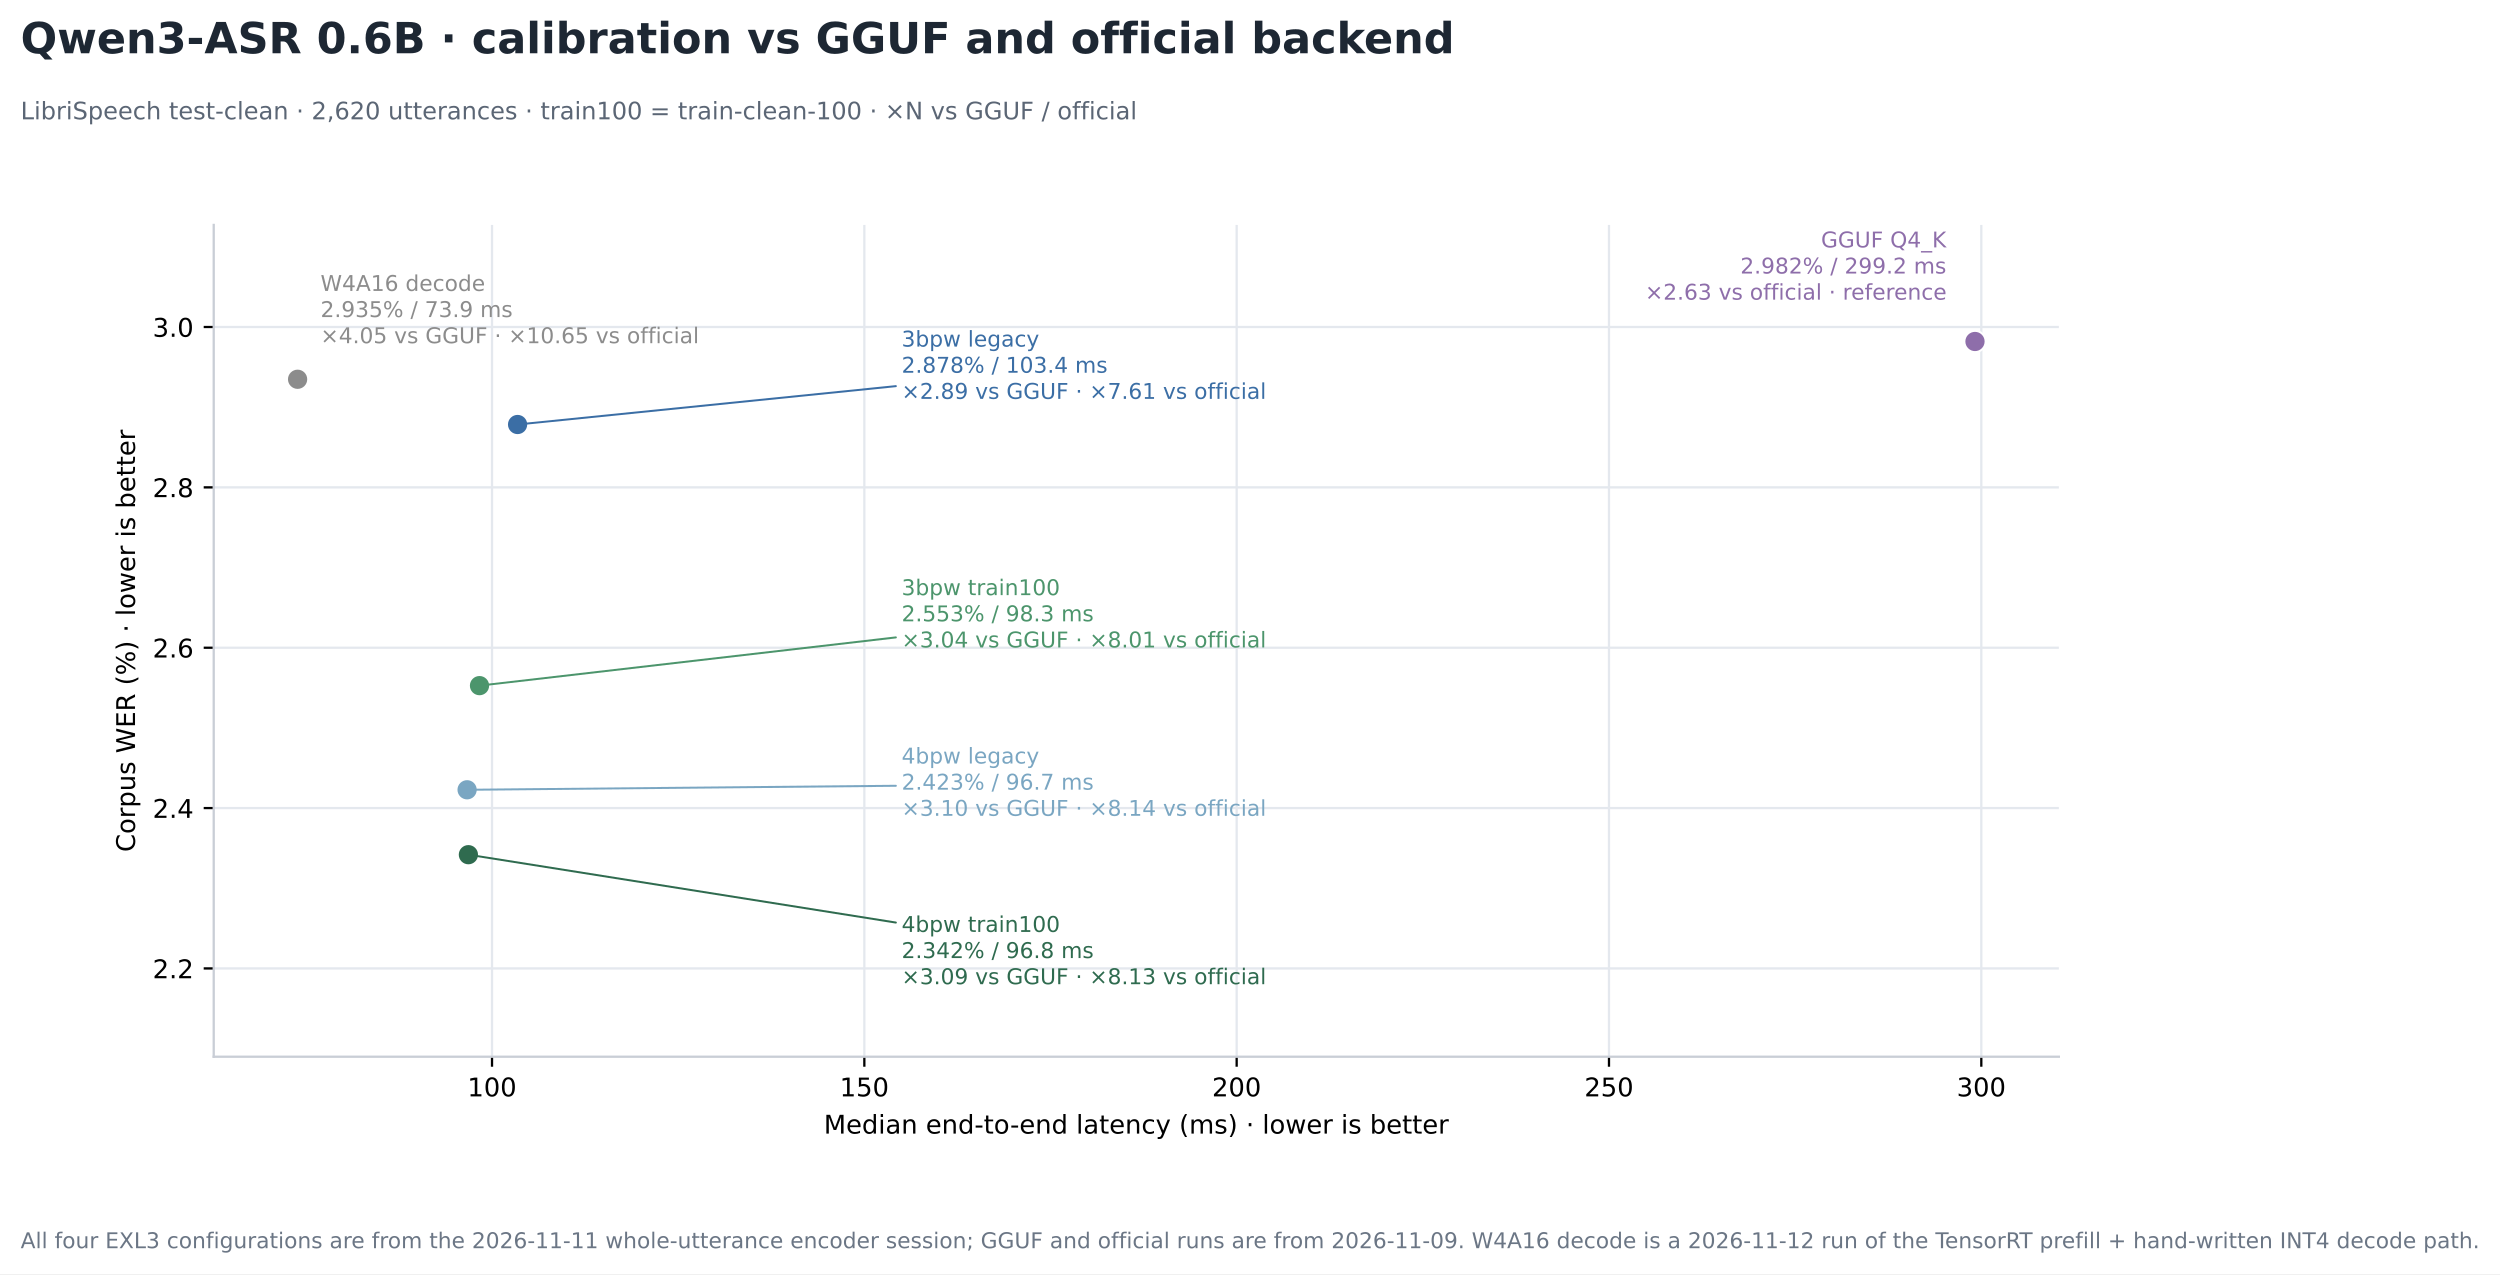
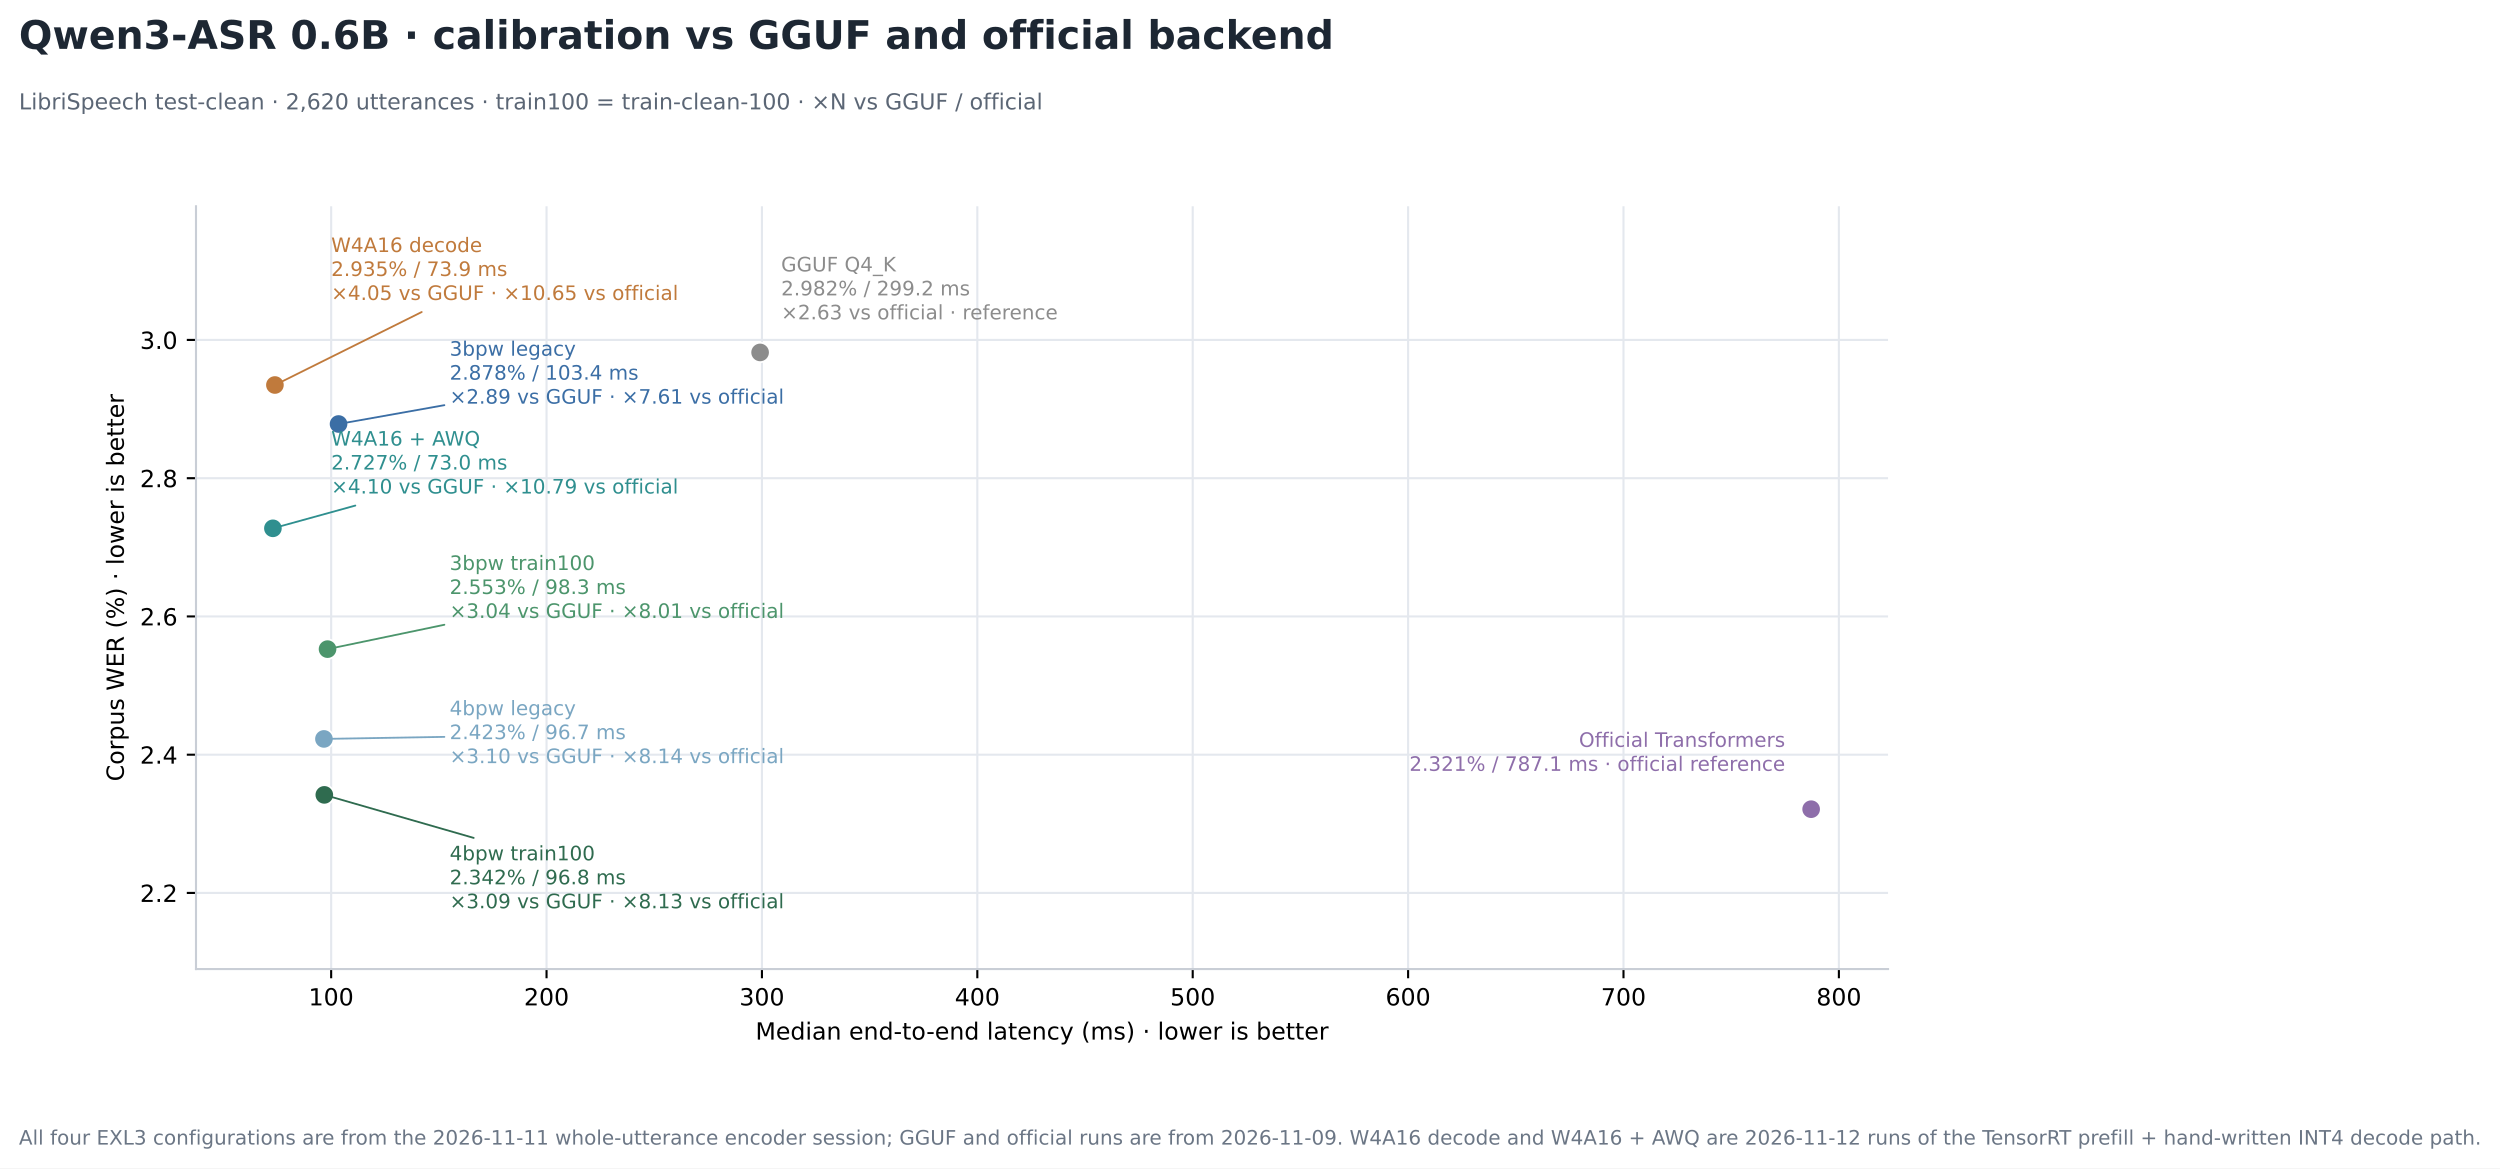
- <svg xmlns="http://www.w3.org/2000/svg" xmlns:xlink="http://www.w3.org/1999/xlink" width="872.522pt" height="444.647pt" viewBox="0 0 872.522 444.647" version="1.1">
+ <svg xmlns="http://www.w3.org/2000/svg" xmlns:xlink="http://www.w3.org/1999/xlink" width="951.457pt" height="444.647pt" viewBox="0 0 951.457 444.647" version="1.1">
  <defs>
    <style type="text/css">*{stroke-linejoin: round; stroke-linecap: butt}</style>
  </defs>
  <g id="figure_1">
    <g id="patch_1">
-       <path d="M 0 444.647 L 872.522 444.647 L 872.522 0 L 0 0 z " style="fill: #ffffff" />
+       <path d="M 0 444.647 L 951.457 444.647 L 951.457 0 L 0 0 z " style="fill: #ffffff" />
    </g>
    <g id="axes_1">
      <g id="patch_2">
        <path d="M 74.592 368.806 L 718.56 368.806 L 718.56 78.502 L 74.592 78.502 z " style="fill: #ffffff" />
      </g>
      <g id="matplotlib.axis_1">
        <g id="xtick_1">
          <g id="line2d_1">
-             <path d="M 171.719 368.806 L 171.719 78.502 " clip-path="url(#p5d30089412)" style="fill: none; stroke: #e4e8ee; stroke-width: 0.8; stroke-linecap: square" />
+             <path d="M 126.031 368.806 L 126.031 78.502 " clip-path="url(#pdaee19d7d1)" style="fill: none; stroke: #e4e8ee; stroke-width: 0.8; stroke-linecap: square" />
          </g>
          <g id="line2d_2">
            <defs>
-               <path id="ma54159d29b" d="M 0 0 L 0 3.5 " style="stroke: #000000; stroke-width: 0.8" />
+               <path id="m83a5269eb4" d="M 0 0 L 0 3.5 " style="stroke: #000000; stroke-width: 0.8" />
            </defs>
            <g>
-               <use xlink:href="#ma54159d29b" x="171.719" y="368.806" style="stroke: #000000; stroke-width: 0.8" />
+               <use xlink:href="#m83a5269eb4" x="126.031" y="368.806" style="stroke: #000000; stroke-width: 0.8" />
            </g>
          </g>
          <g id="text_1">
-             <text style="font-size: 9px; font-family: 'DejaVu Sans'; text-anchor: middle" x="171.719" y="382.644" transform="rotate(-0 171.7188 382.6435)">100</text>
+             <text style="font-size: 9px; font-family: 'DejaVu Sans'; text-anchor: middle" x="126.031" y="382.644" transform="rotate(-0 126.0313 382.6435)">100</text>
          </g>
        </g>
        <g id="xtick_2">
          <g id="line2d_3">
-             <path d="M 301.662 368.806 L 301.662 78.502 " clip-path="url(#p5d30089412)" style="fill: none; stroke: #e4e8ee; stroke-width: 0.8; stroke-linecap: square" />
+             <path d="M 208.005 368.806 L 208.005 78.502 " clip-path="url(#pdaee19d7d1)" style="fill: none; stroke: #e4e8ee; stroke-width: 0.8; stroke-linecap: square" />
          </g>
          <g id="line2d_4">
            <g>
-               <use xlink:href="#ma54159d29b" x="301.662" y="368.806" style="stroke: #000000; stroke-width: 0.8" />
+               <use xlink:href="#m83a5269eb4" x="208.005" y="368.806" style="stroke: #000000; stroke-width: 0.8" />
            </g>
          </g>
          <g id="text_2">
-             <text style="font-size: 9px; font-family: 'DejaVu Sans'; text-anchor: middle" x="301.662" y="382.644" transform="rotate(-0 301.6624 382.6435)">150</text>
+             <text style="font-size: 9px; font-family: 'DejaVu Sans'; text-anchor: middle" x="208.005" y="382.644" transform="rotate(-0 208.005 382.6435)">200</text>
          </g>
        </g>
        <g id="xtick_3">
          <g id="line2d_5">
-             <path d="M 431.606 368.806 L 431.606 78.502 " clip-path="url(#p5d30089412)" style="fill: none; stroke: #e4e8ee; stroke-width: 0.8; stroke-linecap: square" />
+             <path d="M 289.979 368.806 L 289.979 78.502 " clip-path="url(#pdaee19d7d1)" style="fill: none; stroke: #e4e8ee; stroke-width: 0.8; stroke-linecap: square" />
          </g>
          <g id="line2d_6">
            <g>
-               <use xlink:href="#ma54159d29b" x="431.606" y="368.806" style="stroke: #000000; stroke-width: 0.8" />
+               <use xlink:href="#m83a5269eb4" x="289.979" y="368.806" style="stroke: #000000; stroke-width: 0.8" />
            </g>
          </g>
          <g id="text_3">
-             <text style="font-size: 9px; font-family: 'DejaVu Sans'; text-anchor: middle" x="431.606" y="382.644" transform="rotate(-0 431.6061 382.6435)">200</text>
+             <text style="font-size: 9px; font-family: 'DejaVu Sans'; text-anchor: middle" x="289.979" y="382.644" transform="rotate(-0 289.9786 382.6435)">300</text>
          </g>
        </g>
        <g id="xtick_4">
          <g id="line2d_7">
-             <path d="M 561.55 368.806 L 561.55 78.502 " clip-path="url(#p5d30089412)" style="fill: none; stroke: #e4e8ee; stroke-width: 0.8; stroke-linecap: square" />
+             <path d="M 371.952 368.806 L 371.952 78.502 " clip-path="url(#pdaee19d7d1)" style="fill: none; stroke: #e4e8ee; stroke-width: 0.8; stroke-linecap: square" />
          </g>
          <g id="line2d_8">
            <g>
-               <use xlink:href="#ma54159d29b" x="561.55" y="368.806" style="stroke: #000000; stroke-width: 0.8" />
+               <use xlink:href="#m83a5269eb4" x="371.952" y="368.806" style="stroke: #000000; stroke-width: 0.8" />
            </g>
          </g>
          <g id="text_4">
-             <text style="font-size: 9px; font-family: 'DejaVu Sans'; text-anchor: middle" x="561.55" y="382.644" transform="rotate(-0 561.5497 382.6435)">250</text>
+             <text style="font-size: 9px; font-family: 'DejaVu Sans'; text-anchor: middle" x="371.952" y="382.644" transform="rotate(-0 371.9523 382.6435)">400</text>
          </g>
        </g>
        <g id="xtick_5">
          <g id="line2d_9">
-             <path d="M 691.493 368.806 L 691.493 78.502 " clip-path="url(#p5d30089412)" style="fill: none; stroke: #e4e8ee; stroke-width: 0.8; stroke-linecap: square" />
+             <path d="M 453.926 368.806 L 453.926 78.502 " clip-path="url(#pdaee19d7d1)" style="fill: none; stroke: #e4e8ee; stroke-width: 0.8; stroke-linecap: square" />
          </g>
          <g id="line2d_10">
            <g>
-               <use xlink:href="#ma54159d29b" x="691.493" y="368.806" style="stroke: #000000; stroke-width: 0.8" />
+               <use xlink:href="#m83a5269eb4" x="453.926" y="368.806" style="stroke: #000000; stroke-width: 0.8" />
            </g>
          </g>
          <g id="text_5">
-             <text style="font-size: 9px; font-family: 'DejaVu Sans'; text-anchor: middle" x="691.493" y="382.644" transform="rotate(-0 691.4934 382.6435)">300</text>
-           </g>
-         </g>
-         <g id="text_6">
+             <text style="font-size: 9px; font-family: 'DejaVu Sans'; text-anchor: middle" x="453.926" y="382.644" transform="rotate(-0 453.9259 382.6435)">500</text>
+           </g>
+         </g>
+         <g id="xtick_6">
+           <g id="line2d_11">
+             <path d="M 535.9 368.806 L 535.9 78.502 " clip-path="url(#pdaee19d7d1)" style="fill: none; stroke: #e4e8ee; stroke-width: 0.8; stroke-linecap: square" />
+           </g>
+           <g id="line2d_12">
+             <g>
+               <use xlink:href="#m83a5269eb4" x="535.9" y="368.806" style="stroke: #000000; stroke-width: 0.8" />
+             </g>
+           </g>
+           <g id="text_6">
+             <text style="font-size: 9px; font-family: 'DejaVu Sans'; text-anchor: middle" x="535.9" y="382.644" transform="rotate(-0 535.8996 382.6435)">600</text>
+           </g>
+         </g>
+         <g id="xtick_7">
+           <g id="line2d_13">
+             <path d="M 617.873 368.806 L 617.873 78.502 " clip-path="url(#pdaee19d7d1)" style="fill: none; stroke: #e4e8ee; stroke-width: 0.8; stroke-linecap: square" />
+           </g>
+           <g id="line2d_14">
+             <g>
+               <use xlink:href="#m83a5269eb4" x="617.873" y="368.806" style="stroke: #000000; stroke-width: 0.8" />
+             </g>
+           </g>
+           <g id="text_7">
+             <text style="font-size: 9px; font-family: 'DejaVu Sans'; text-anchor: middle" x="617.873" y="382.644" transform="rotate(-0 617.8732 382.6435)">700</text>
+           </g>
+         </g>
+         <g id="xtick_8">
+           <g id="line2d_15">
+             <path d="M 699.847 368.806 L 699.847 78.502 " clip-path="url(#pdaee19d7d1)" style="fill: none; stroke: #e4e8ee; stroke-width: 0.8; stroke-linecap: square" />
+           </g>
+           <g id="line2d_16">
+             <g>
+               <use xlink:href="#m83a5269eb4" x="699.847" y="368.806" style="stroke: #000000; stroke-width: 0.8" />
+             </g>
+           </g>
+           <g id="text_8">
+             <text style="font-size: 9px; font-family: 'DejaVu Sans'; text-anchor: middle" x="699.847" y="382.644" transform="rotate(-0 699.8469 382.6435)">800</text>
+           </g>
+         </g>
+         <g id="text_9">
          <text style="font-size: 9px; font-family: 'DejaVu Sans'; text-anchor: middle" x="396.576" y="395.644" transform="rotate(-0 396.576 395.6442)">Median end-to-end latency (ms) · lower is better</text>
        </g>
      </g>
      <g id="matplotlib.axis_2">
        <g id="ytick_1">
-           <g id="line2d_11">
-             <path d="M 74.592 337.993 L 718.56 337.993 " clip-path="url(#p5d30089412)" style="fill: none; stroke: #e4e8ee; stroke-width: 0.8; stroke-linecap: square" />
-           </g>
-           <g id="line2d_12">
+           <g id="line2d_17">
+             <path d="M 74.592 339.838 L 718.56 339.838 " clip-path="url(#pdaee19d7d1)" style="fill: none; stroke: #e4e8ee; stroke-width: 0.8; stroke-linecap: square" />
+           </g>
+           <g id="line2d_18">
            <defs>
-               <path id="md8fa138a7c" d="M 0 0 L -3.5 0 " style="stroke: #000000; stroke-width: 0.8" />
+               <path id="mae9a9a95b6" d="M 0 0 L -3.5 0 " style="stroke: #000000; stroke-width: 0.8" />
            </defs>
            <g>
-               <use xlink:href="#md8fa138a7c" x="74.592" y="337.993" style="stroke: #000000; stroke-width: 0.8" />
-             </g>
-           </g>
-           <g id="text_7">
-             <text style="font-size: 9px; font-family: 'DejaVu Sans'; text-anchor: end" x="67.592" y="341.412" transform="rotate(-0 67.592 341.412)">2.2</text>
+               <use xlink:href="#mae9a9a95b6" x="74.592" y="339.838" style="stroke: #000000; stroke-width: 0.8" />
+             </g>
+           </g>
+           <g id="text_10">
+             <text style="font-size: 9px; font-family: 'DejaVu Sans'; text-anchor: end" x="67.592" y="343.257" transform="rotate(-0 67.592 343.2571)">2.2</text>
          </g>
        </g>
        <g id="ytick_2">
-           <g id="line2d_13">
-             <path d="M 74.592 282.026 L 718.56 282.026 " clip-path="url(#p5d30089412)" style="fill: none; stroke: #e4e8ee; stroke-width: 0.8; stroke-linecap: square" />
-           </g>
-           <g id="line2d_14">
-             <g>
-               <use xlink:href="#md8fa138a7c" x="74.592" y="282.026" style="stroke: #000000; stroke-width: 0.8" />
-             </g>
-           </g>
-           <g id="text_8">
-             <text style="font-size: 9px; font-family: 'DejaVu Sans'; text-anchor: end" x="67.592" y="285.445" transform="rotate(-0 67.592 285.4447)">2.4</text>
+           <g id="line2d_19">
+             <path d="M 74.592 287.222 L 718.56 287.222 " clip-path="url(#pdaee19d7d1)" style="fill: none; stroke: #e4e8ee; stroke-width: 0.8; stroke-linecap: square" />
+           </g>
+           <g id="line2d_20">
+             <g>
+               <use xlink:href="#mae9a9a95b6" x="74.592" y="287.222" style="stroke: #000000; stroke-width: 0.8" />
+             </g>
+           </g>
+           <g id="text_11">
+             <text style="font-size: 9px; font-family: 'DejaVu Sans'; text-anchor: end" x="67.592" y="290.641" transform="rotate(-0 67.592 290.6411)">2.4</text>
          </g>
        </g>
        <g id="ytick_3">
-           <g id="line2d_15">
-             <path d="M 74.592 226.059 L 718.56 226.059 " clip-path="url(#p5d30089412)" style="fill: none; stroke: #e4e8ee; stroke-width: 0.8; stroke-linecap: square" />
-           </g>
-           <g id="line2d_16">
-             <g>
-               <use xlink:href="#md8fa138a7c" x="74.592" y="226.059" style="stroke: #000000; stroke-width: 0.8" />
-             </g>
-           </g>
-           <g id="text_9">
-             <text style="font-size: 9px; font-family: 'DejaVu Sans'; text-anchor: end" x="67.592" y="229.477" transform="rotate(-0 67.592 229.4774)">2.6</text>
+           <g id="line2d_21">
+             <path d="M 74.592 234.606 L 718.56 234.606 " clip-path="url(#pdaee19d7d1)" style="fill: none; stroke: #e4e8ee; stroke-width: 0.8; stroke-linecap: square" />
+           </g>
+           <g id="line2d_22">
+             <g>
+               <use xlink:href="#mae9a9a95b6" x="74.592" y="234.606" style="stroke: #000000; stroke-width: 0.8" />
+             </g>
+           </g>
+           <g id="text_12">
+             <text style="font-size: 9px; font-family: 'DejaVu Sans'; text-anchor: end" x="67.592" y="238.025" transform="rotate(-0 67.592 238.0252)">2.6</text>
          </g>
        </g>
        <g id="ytick_4">
-           <g id="line2d_17">
-             <path d="M 74.592 170.091 L 718.56 170.091 " clip-path="url(#p5d30089412)" style="fill: none; stroke: #e4e8ee; stroke-width: 0.8; stroke-linecap: square" />
-           </g>
-           <g id="line2d_18">
-             <g>
-               <use xlink:href="#md8fa138a7c" x="74.592" y="170.091" style="stroke: #000000; stroke-width: 0.8" />
-             </g>
-           </g>
-           <g id="text_10">
-             <text style="font-size: 9px; font-family: 'DejaVu Sans'; text-anchor: end" x="67.592" y="173.51" transform="rotate(-0 67.592 173.5102)">2.8</text>
+           <g id="line2d_23">
+             <path d="M 74.592 181.99 L 718.56 181.99 " clip-path="url(#pdaee19d7d1)" style="fill: none; stroke: #e4e8ee; stroke-width: 0.8; stroke-linecap: square" />
+           </g>
+           <g id="line2d_24">
+             <g>
+               <use xlink:href="#mae9a9a95b6" x="74.592" y="181.99" style="stroke: #000000; stroke-width: 0.8" />
+             </g>
+           </g>
+           <g id="text_13">
+             <text style="font-size: 9px; font-family: 'DejaVu Sans'; text-anchor: end" x="67.592" y="185.409" transform="rotate(-0 67.592 185.4092)">2.8</text>
          </g>
        </g>
        <g id="ytick_5">
-           <g id="line2d_19">
-             <path d="M 74.592 114.124 L 718.56 114.124 " clip-path="url(#p5d30089412)" style="fill: none; stroke: #e4e8ee; stroke-width: 0.8; stroke-linecap: square" />
-           </g>
-           <g id="line2d_20">
-             <g>
-               <use xlink:href="#md8fa138a7c" x="74.592" y="114.124" style="stroke: #000000; stroke-width: 0.8" />
-             </g>
-           </g>
-           <g id="text_11">
-             <text style="font-size: 9px; font-family: 'DejaVu Sans'; text-anchor: end" x="67.592" y="117.543" transform="rotate(-0 67.592 117.5429)">3.0</text>
-           </g>
-         </g>
-         <g id="text_12">
+           <g id="line2d_25">
+             <path d="M 74.592 129.374 L 718.56 129.374 " clip-path="url(#pdaee19d7d1)" style="fill: none; stroke: #e4e8ee; stroke-width: 0.8; stroke-linecap: square" />
+           </g>
+           <g id="line2d_26">
+             <g>
+               <use xlink:href="#mae9a9a95b6" x="74.592" y="129.374" style="stroke: #000000; stroke-width: 0.8" />
+             </g>
+           </g>
+           <g id="text_14">
+             <text style="font-size: 9px; font-family: 'DejaVu Sans'; text-anchor: end" x="67.592" y="132.793" transform="rotate(-0 67.592 132.7933)">3.0</text>
+           </g>
+         </g>
+         <g id="text_15">
          <text style="font-size: 9px; font-family: 'DejaVu Sans'; text-anchor: middle" x="47.117" y="223.654" transform="rotate(-90 47.11708 223.6537)">Corpus WER (%) · lower is better</text>
        </g>
      </g>
      <g id="patch_3">
        <path d="M 74.592 368.806 L 74.592 78.502 " style="fill: none; stroke: #c9ced6; stroke-width: 0.8; stroke-linejoin: miter; stroke-linecap: square" />
      </g>
      <g id="patch_4">
        <path d="M 74.592 368.806 L 718.56 368.806 " style="fill: none; stroke: #c9ced6; stroke-width: 0.8; stroke-linejoin: miter; stroke-linecap: square" />
      </g>
      <g id="PathCollection_1">
        <defs>
-           <path id="m9288dd7c83" d="M 0 3.708 C 0.983 3.708 1.927 3.317 2.622 2.622 C 3.317 1.927 3.708 0.983 3.708 0 C 3.708 -0.983 3.317 -1.927 2.622 -2.622 C 1.927 -3.317 0.983 -3.708 0 -3.708 C -0.983 -3.708 -1.927 -3.317 -2.622 -2.622 C -3.317 -1.927 -3.708 -0.983 -3.708 0 C -3.708 0.983 -3.317 1.927 -2.622 2.622 C -1.927 3.317 -0.983 3.708 0 3.708 z " style="stroke: #ffffff; stroke-width: 0.7" />
-         </defs>
-         <g clip-path="url(#p5d30089412)">
-           <use xlink:href="#m9288dd7c83" x="180.641" y="148.155" style="fill: #3b6ea5; stroke: #ffffff; stroke-width: 0.7" />
+           <path id="mec0fe319bd" d="M 0 3.708 C 0.983 3.708 1.927 3.317 2.622 2.622 C 3.317 1.927 3.708 0.983 3.708 0 C 3.708 -0.983 3.317 -1.927 2.622 -2.622 C 1.927 -3.317 0.983 -3.708 0 -3.708 C -0.983 -3.708 -1.927 -3.317 -2.622 -2.622 C -3.317 -1.927 -3.708 -0.983 -3.708 0 C -3.708 0.983 -3.317 1.927 -2.622 2.622 C -1.927 3.317 -0.983 3.708 0 3.708 z " style="stroke: #ffffff; stroke-width: 0.7" />
+         </defs>
+         <g clip-path="url(#pdaee19d7d1)">
+           <use xlink:href="#mec0fe319bd" x="128.846" y="161.368" style="fill: #3b6ea5; stroke: #ffffff; stroke-width: 0.7" />
        </g>
      </g>
      <g id="patch_5">
-         <path d="M 312.654 134.767 Q 248.14 141.31 183.626 147.852 " style="fill: none; stroke: #3b6ea5; stroke-width: 0.7; stroke-linecap: round" />
-       </g>
-       <g id="text_13">
-         <text style="font-size: 7.6px; font-family: 'DejaVu Sans'; fill: #3b6ea5" transform="translate(314.6568 120.9685)">3bpw legacy</text>
-         <text style="font-size: 7.6px; font-family: 'DejaVu Sans'; fill: #3b6ea5" transform="translate(314.6568 130.09)">2.878% / 103.4 ms</text>
-         <text style="font-size: 7.6px; font-family: 'DejaVu Sans'; fill: #3b6ea5" transform="translate(314.6568 139.212)">×2.89 vs GGUF · ×7.61 vs official</text>
+         <path d="M 169.114 154.201 Q 150.457 157.522 131.8 160.842 " style="fill: none; stroke: #3b6ea5; stroke-width: 0.7; stroke-linecap: round" />
+       </g>
+       <g id="text_16">
+         <text style="font-size: 7.6px; font-family: 'DejaVu Sans'; fill: #3b6ea5" transform="translate(171.1168 135.381)">3bpw legacy</text>
+         <text style="font-size: 7.6px; font-family: 'DejaVu Sans'; fill: #3b6ea5" transform="translate(171.1168 144.5025)">2.878% / 103.4 ms</text>
+         <text style="font-size: 7.6px; font-family: 'DejaVu Sans'; fill: #3b6ea5" transform="translate(171.1168 153.6246)">×2.89 vs GGUF · ×7.61 vs official</text>
      </g>
      <g id="PathCollection_2">
        <defs>
-           <path id="mb08885c622" d="M 0 3.708 C 0.983 3.708 1.927 3.317 2.622 2.622 C 3.317 1.927 3.708 0.983 3.708 0 C 3.708 -0.983 3.317 -1.927 2.622 -2.622 C 1.927 -3.317 0.983 -3.708 0 -3.708 C -0.983 -3.708 -1.927 -3.317 -2.622 -2.622 C -3.317 -1.927 -3.708 -0.983 -3.708 0 C -3.708 0.983 -3.317 1.927 -2.622 2.622 C -1.927 3.317 -0.983 3.708 0 3.708 z " style="stroke: #ffffff; stroke-width: 0.7" />
-         </defs>
-         <g clip-path="url(#p5d30089412)">
-           <use xlink:href="#mb08885c622" x="167.352" y="239.292" style="fill: #4c956c; stroke: #ffffff; stroke-width: 0.7" />
+           <path id="me4fff98184" d="M 0 3.708 C 0.983 3.708 1.927 3.317 2.622 2.622 C 3.317 1.927 3.708 0.983 3.708 0 C 3.708 -0.983 3.317 -1.927 2.622 -2.622 C 1.927 -3.317 0.983 -3.708 0 -3.708 C -0.983 -3.708 -1.927 -3.317 -2.622 -2.622 C -3.317 -1.927 -3.708 -0.983 -3.708 0 C -3.708 0.983 -3.317 1.927 -2.622 2.622 C -1.927 3.317 -0.983 3.708 0 3.708 z " style="stroke: #ffffff; stroke-width: 0.7" />
+         </defs>
+         <g clip-path="url(#pdaee19d7d1)">
+           <use xlink:href="#me4fff98184" x="124.654" y="247.047" style="fill: #4c956c; stroke: #ffffff; stroke-width: 0.7" />
        </g>
      </g>
      <g id="patch_6">
-         <path d="M 312.658 222.461 Q 241.497 230.704 170.337 238.946 " style="fill: none; stroke: #4c956c; stroke-width: 0.7; stroke-linecap: round" />
-       </g>
-       <g id="text_14">
-         <text style="font-size: 7.6px; font-family: 'DejaVu Sans'; fill: #4c956c" transform="translate(314.6568 207.7178)">3bpw train100</text>
-         <text style="font-size: 7.6px; font-family: 'DejaVu Sans'; fill: #4c956c" transform="translate(314.6568 216.8393)">2.553% / 98.3 ms</text>
-         <text style="font-size: 7.6px; font-family: 'DejaVu Sans'; fill: #4c956c" transform="translate(314.6568 225.9613)">×3.04 vs GGUF · ×8.01 vs official</text>
+         <path d="M 169.116 237.769 Q 148.355 242.101 127.593 246.434 " style="fill: none; stroke: #4c956c; stroke-width: 0.7; stroke-linecap: round" />
+       </g>
+       <g id="text_17">
+         <text style="font-size: 7.6px; font-family: 'DejaVu Sans'; fill: #4c956c" transform="translate(171.1168 216.9358)">3bpw train100</text>
+         <text style="font-size: 7.6px; font-family: 'DejaVu Sans'; fill: #4c956c" transform="translate(171.1168 226.0573)">2.553% / 98.3 ms</text>
+         <text style="font-size: 7.6px; font-family: 'DejaVu Sans'; fill: #4c956c" transform="translate(171.1168 235.1793)">×3.04 vs GGUF · ×8.01 vs official</text>
      </g>
      <g id="PathCollection_3">
        <defs>
-           <path id="m63d0d5c3cc" d="M 0 3.708 C 0.983 3.708 1.927 3.317 2.622 2.622 C 3.317 1.927 3.708 0.983 3.708 0 C 3.708 -0.983 3.317 -1.927 2.622 -2.622 C 1.927 -3.317 0.983 -3.708 0 -3.708 C -0.983 -3.708 -1.927 -3.317 -2.622 -2.622 C -3.317 -1.927 -3.708 -0.983 -3.708 0 C -3.708 0.983 -3.317 1.927 -2.622 2.622 C -1.927 3.317 -0.983 3.708 0 3.708 z " style="stroke: #ffffff; stroke-width: 0.7" />
-         </defs>
-         <g clip-path="url(#p5d30089412)">
-           <use xlink:href="#m63d0d5c3cc" x="163.021" y="275.641" style="fill: #7aa6c2; stroke: #ffffff; stroke-width: 0.7" />
+           <path id="me5f224b54e" d="M 0 3.708 C 0.983 3.708 1.927 3.317 2.622 2.622 C 3.317 1.927 3.708 0.983 3.708 0 C 3.708 -0.983 3.317 -1.927 2.622 -2.622 C 1.927 -3.317 0.983 -3.708 0 -3.708 C -0.983 -3.708 -1.927 -3.317 -2.622 -2.622 C -3.317 -1.927 -3.708 -0.983 -3.708 0 C -3.708 0.983 -3.317 1.927 -2.622 2.622 C -1.927 3.317 -0.983 3.708 0 3.708 z " style="stroke: #ffffff; stroke-width: 0.7" />
+         </defs>
+         <g clip-path="url(#pdaee19d7d1)">
+           <use xlink:href="#me5f224b54e" x="123.288" y="281.22" style="fill: #7aa6c2; stroke: #ffffff; stroke-width: 0.7" />
        </g>
      </g>
      <g id="patch_7">
-         <path d="M 312.658 274.243 Q 239.34 274.928 166.021 275.613 " style="fill: none; stroke: #7aa6c2; stroke-width: 0.7; stroke-linecap: round" />
-       </g>
-       <g id="text_15">
-         <text style="font-size: 7.6px; font-family: 'DejaVu Sans'; fill: #7aa6c2" transform="translate(314.6568 266.4834)">4bpw legacy</text>
-         <text style="font-size: 7.6px; font-family: 'DejaVu Sans'; fill: #7aa6c2" transform="translate(314.6568 275.6049)">2.423% / 96.7 ms</text>
-         <text style="font-size: 7.6px; font-family: 'DejaVu Sans'; fill: #7aa6c2" transform="translate(314.6568 284.727)">×3.10 vs GGUF · ×8.14 vs official</text>
+         <path d="M 169.118 280.442 Q 147.704 280.806 126.289 281.169 " style="fill: none; stroke: #7aa6c2; stroke-width: 0.7; stroke-linecap: round" />
+       </g>
+       <g id="text_18">
+         <text style="font-size: 7.6px; font-family: 'DejaVu Sans'; fill: #7aa6c2" transform="translate(171.1168 272.1825)">4bpw legacy</text>
+         <text style="font-size: 7.6px; font-family: 'DejaVu Sans'; fill: #7aa6c2" transform="translate(171.1168 281.304)">2.423% / 96.7 ms</text>
+         <text style="font-size: 7.6px; font-family: 'DejaVu Sans'; fill: #7aa6c2" transform="translate(171.1168 290.4261)">×3.10 vs GGUF · ×8.14 vs official</text>
      </g>
      <g id="PathCollection_4">
        <defs>
-           <path id="m24ef296624" d="M 0 3.708 C 0.983 3.708 1.927 3.317 2.622 2.622 C 3.317 1.927 3.708 0.983 3.708 0 C 3.708 -0.983 3.317 -1.927 2.622 -2.622 C 1.927 -3.317 0.983 -3.708 0 -3.708 C -0.983 -3.708 -1.927 -3.317 -2.622 -2.622 C -3.317 -1.927 -3.708 -0.983 -3.708 0 C -3.708 0.983 -3.317 1.927 -2.622 2.622 C -1.927 3.317 -0.983 3.708 0 3.708 z " style="stroke: #ffffff; stroke-width: 0.7" />
-         </defs>
-         <g clip-path="url(#p5d30089412)">
-           <use xlink:href="#m24ef296624" x="163.472" y="298.293" style="fill: #2f6b4f; stroke: #ffffff; stroke-width: 0.7" />
+           <path id="mab324fdf4c" d="M 0 3.708 C 0.983 3.708 1.927 3.317 2.622 2.622 C 3.317 1.927 3.708 0.983 3.708 0 C 3.708 -0.983 3.317 -1.927 2.622 -2.622 C 1.927 -3.317 0.983 -3.708 0 -3.708 C -0.983 -3.708 -1.927 -3.317 -2.622 -2.622 C -3.317 -1.927 -3.708 -0.983 -3.708 0 C -3.708 0.983 -3.317 1.927 -2.622 2.622 C -1.927 3.317 -0.983 3.708 0 3.708 z " style="stroke: #ffffff; stroke-width: 0.7" />
+         </defs>
+         <g clip-path="url(#pdaee19d7d1)">
+           <use xlink:href="#mab324fdf4c" x="123.43" y="302.516" style="fill: #2f6b4f; stroke: #ffffff; stroke-width: 0.7" />
        </g>
      </g>
      <g id="patch_8">
-         <path d="M 312.657 321.982 Q 239.547 310.373 166.436 298.764 " style="fill: none; stroke: #2f6b4f; stroke-width: 0.7; stroke-linecap: round" />
-       </g>
-       <g id="text_16">
-         <text style="font-size: 7.6px; font-family: 'DejaVu Sans'; fill: #2f6b4f" transform="translate(314.6568 325.2491)">4bpw train100</text>
-         <text style="font-size: 7.6px; font-family: 'DejaVu Sans'; fill: #2f6b4f" transform="translate(314.6568 334.3706)">2.342% / 96.8 ms</text>
-         <text style="font-size: 7.6px; font-family: 'DejaVu Sans'; fill: #2f6b4f" transform="translate(314.6568 343.4927)">×3.09 vs GGUF · ×8.13 vs official</text>
+         <path d="M 180.272 318.893 Q 153.293 311.12 126.313 303.346 " style="fill: none; stroke: #2f6b4f; stroke-width: 0.7; stroke-linecap: round" />
+       </g>
+       <g id="text_19">
+         <text style="font-size: 7.6px; font-family: 'DejaVu Sans'; fill: #2f6b4f" transform="translate(171.1168 327.4293)">4bpw train100</text>
+         <text style="font-size: 7.6px; font-family: 'DejaVu Sans'; fill: #2f6b4f" transform="translate(171.1168 336.5508)">2.342% / 96.8 ms</text>
+         <text style="font-size: 7.6px; font-family: 'DejaVu Sans'; fill: #2f6b4f" transform="translate(171.1168 345.6729)">×3.09 vs GGUF · ×8.13 vs official</text>
      </g>
      <g id="PathCollection_5">
        <defs>
-           <path id="mb6623f74fb" d="M 0 3.708 C 0.983 3.708 1.927 3.317 2.622 2.622 C 3.317 1.927 3.708 0.983 3.708 0 C 3.708 -0.983 3.317 -1.927 2.622 -2.622 C 1.927 -3.317 0.983 -3.708 0 -3.708 C -0.983 -3.708 -1.927 -3.317 -2.622 -2.622 C -3.317 -1.927 -3.708 -0.983 -3.708 0 C -3.708 0.983 -3.317 1.927 -2.622 2.622 C -1.927 3.317 -0.983 3.708 0 3.708 z " style="stroke: #ffffff; stroke-width: 0.7" />
-         </defs>
-         <g clip-path="url(#p5d30089412)">
-           <use xlink:href="#mb6623f74fb" x="103.863" y="132.369" style="fill: #8c8c8c; stroke: #ffffff; stroke-width: 0.7" />
-         </g>
-       </g>
-       <g id="text_17">
-         <text style="font-size: 7.6px; font-family: 'DejaVu Sans'; fill: #8c8c8c" transform="translate(111.8633 101.5394)">W4A16 decode</text>
-         <text style="font-size: 7.6px; font-family: 'DejaVu Sans'; fill: #8c8c8c" transform="translate(111.8633 110.6609)">2.935% / 73.9 ms</text>
-         <text style="font-size: 7.6px; font-family: 'DejaVu Sans'; fill: #8c8c8c" transform="translate(111.8633 119.783)">×4.05 vs GGUF · ×10.65 vs official</text>
+           <path id="m8c57771c25" d="M 0 3.708 C 0.983 3.708 1.927 3.317 2.622 2.622 C 3.317 1.927 3.708 0.983 3.708 0 C 3.708 -0.983 3.317 -1.927 2.622 -2.622 C 1.927 -3.317 0.983 -3.708 0 -3.708 C -0.983 -3.708 -1.927 -3.317 -2.622 -2.622 C -3.317 -1.927 -3.708 -0.983 -3.708 0 C -3.708 0.983 -3.317 1.927 -2.622 2.622 C -1.927 3.317 -0.983 3.708 0 3.708 z " style="stroke: #ffffff; stroke-width: 0.7" />
+         </defs>
+         <g clip-path="url(#pdaee19d7d1)">
+           <use xlink:href="#m8c57771c25" x="104.628" y="146.527" style="fill: #c07a3c; stroke: #ffffff; stroke-width: 0.7" />
+         </g>
+       </g>
+       <g id="patch_9">
+         <path d="M 160.492 118.75 Q 133.902 131.972 107.312 145.193 " style="fill: none; stroke: #c07a3c; stroke-width: 0.7; stroke-linecap: round" />
+       </g>
+       <g id="text_20">
+         <text style="font-size: 7.6px; font-family: 'DejaVu Sans'; fill: #c07a3c" transform="translate(126.0313 95.91907)">W4A16 decode</text>
+         <text style="font-size: 7.6px; font-family: 'DejaVu Sans'; fill: #c07a3c" transform="translate(126.0313 105.0406)">2.935% / 73.9 ms</text>
+         <text style="font-size: 7.6px; font-family: 'DejaVu Sans'; fill: #c07a3c" transform="translate(126.0313 114.1626)">×4.05 vs GGUF · ×10.65 vs official</text>
      </g>
      <g id="PathCollection_6">
        <defs>
-           <path id="me52245ce09" d="M 0 3.708 C 0.983 3.708 1.927 3.317 2.622 2.622 C 3.317 1.927 3.708 0.983 3.708 0 C 3.708 -0.983 3.317 -1.927 2.622 -2.622 C 1.927 -3.317 0.983 -3.708 0 -3.708 C -0.983 -3.708 -1.927 -3.317 -2.622 -2.622 C -3.317 -1.927 -3.708 -0.983 -3.708 0 C -3.708 0.983 -3.317 1.927 -2.622 2.622 C -1.927 3.317 -0.983 3.708 0 3.708 z " style="stroke: #ffffff; stroke-width: 0.7" />
-         </defs>
-         <g clip-path="url(#p5d30089412)">
-           <use xlink:href="#me52245ce09" x="689.289" y="119.181" style="fill: #8e6eaa; stroke: #ffffff; stroke-width: 0.7" />
-         </g>
-       </g>
-       <g id="text_18">
-         <text style="font-size: 7.6px; font-family: 'DejaVu Sans'; fill: #8e6eaa" transform="translate(635.5602 86.35111)">GGUF Q4_K</text>
-         <text style="font-size: 7.6px; font-family: 'DejaVu Sans'; fill: #8e6eaa" transform="translate(607.3844 95.4726)">2.982% / 299.2 ms</text>
-         <text style="font-size: 7.6px; font-family: 'DejaVu Sans'; fill: #8e6eaa" transform="translate(574.1166 104.5947)">×2.63 vs official · reference</text>
-       </g>
-     </g>
-     <g id="text_19">
+           <path id="mdd4e4d5bc2" d="M 0 3.708 C 0.983 3.708 1.927 3.317 2.622 2.622 C 3.317 1.927 3.708 0.983 3.708 0 C 3.708 -0.983 3.317 -1.927 2.622 -2.622 C 1.927 -3.317 0.983 -3.708 0 -3.708 C -0.983 -3.708 -1.927 -3.317 -2.622 -2.622 C -3.317 -1.927 -3.708 -0.983 -3.708 0 C -3.708 0.983 -3.317 1.927 -2.622 2.622 C -1.927 3.317 -0.983 3.708 0 3.708 z " style="stroke: #ffffff; stroke-width: 0.7" />
+         </defs>
+         <g clip-path="url(#pdaee19d7d1)">
+           <use xlink:href="#mdd4e4d5bc2" x="103.863" y="201.069" style="fill: #2f8f8f; stroke: #ffffff; stroke-width: 0.7" />
+         </g>
+       </g>
+       <g id="patch_10">
+         <path d="M 135.224 192.411 Q 120.989 196.341 106.754 200.271 " style="fill: none; stroke: #2f8f8f; stroke-width: 0.7; stroke-linecap: round" />
+       </g>
+       <g id="text_21">
+         <text style="font-size: 7.6px; font-family: 'DejaVu Sans'; fill: #2f8f8f" transform="translate(126.0313 169.5811)">W4A16 + AWQ</text>
+         <text style="font-size: 7.6px; font-family: 'DejaVu Sans'; fill: #2f8f8f" transform="translate(126.0313 178.7026)">2.727% / 73.0 ms</text>
+         <text style="font-size: 7.6px; font-family: 'DejaVu Sans'; fill: #2f8f8f" transform="translate(126.0313 187.8247)">×4.10 vs GGUF · ×10.79 vs official</text>
+       </g>
+       <g id="PathCollection_7">
+         <defs>
+           <path id="mef5d8d383e" d="M 0 3.708 C 0.983 3.708 1.927 3.317 2.622 2.622 C 3.317 1.927 3.708 0.983 3.708 0 C 3.708 -0.983 3.317 -1.927 2.622 -2.622 C 1.927 -3.317 0.983 -3.708 0 -3.708 C -0.983 -3.708 -1.927 -3.317 -2.622 -2.622 C -3.317 -1.927 -3.708 -0.983 -3.708 0 C -3.708 0.983 -3.317 1.927 -2.622 2.622 C -1.927 3.317 -0.983 3.708 0 3.708 z " style="stroke: #ffffff; stroke-width: 0.7" />
+         </defs>
+         <g clip-path="url(#pdaee19d7d1)">
+           <use xlink:href="#mef5d8d383e" x="289.283" y="134.129" style="fill: #8c8c8c; stroke: #ffffff; stroke-width: 0.7" />
+         </g>
+       </g>
+       <g id="text_22">
+         <text style="font-size: 7.6px; font-family: 'DejaVu Sans'; fill: #8c8c8c" transform="translate(297.2832 103.2987)">GGUF Q4_K</text>
+         <text style="font-size: 7.6px; font-family: 'DejaVu Sans'; fill: #8c8c8c" transform="translate(297.2832 112.4202)">2.982% / 299.2 ms</text>
+         <text style="font-size: 7.6px; font-family: 'DejaVu Sans'; fill: #8c8c8c" transform="translate(297.2832 121.5422)">×2.63 vs official · reference</text>
+       </g>
+       <g id="PathCollection_8">
+         <defs>
+           <path id="ma28653a66a" d="M 0 3.708 C 0.983 3.708 1.927 3.317 2.622 2.622 C 3.317 1.927 3.708 0.983 3.708 0 C 3.708 -0.983 3.317 -1.927 2.622 -2.622 C 1.927 -3.317 0.983 -3.708 0 -3.708 C -0.983 -3.708 -1.927 -3.317 -2.622 -2.622 C -3.317 -1.927 -3.708 -0.983 -3.708 0 C -3.708 0.983 -3.317 1.927 -2.622 2.622 C -1.927 3.317 -0.983 3.708 0 3.708 z " style="stroke: #ffffff; stroke-width: 0.7" />
+         </defs>
+         <g clip-path="url(#pdaee19d7d1)">
+           <use xlink:href="#ma28653a66a" x="689.289" y="307.964" style="fill: #8e6eaa; stroke: #ffffff; stroke-width: 0.7" />
+         </g>
+       </g>
+       <g id="text_23">
+         <text style="font-size: 7.6px; font-family: 'DejaVu Sans'; fill: #8e6eaa" transform="translate(600.922 284.2549)">Official Transformers</text>
+         <text style="font-size: 7.6px; font-family: 'DejaVu Sans'; fill: #8e6eaa" transform="translate(536.3755 293.377)">2.321% / 787.1 ms · official reference</text>
+       </g>
+     </g>
+     <g id="text_24">
      <text style="font-weight: 700; font-size: 15px; font-family: 'DejaVu Sans'; text-anchor: start; fill: #1d2733" x="7.2" y="18.598" transform="rotate(-0 7.2 18.59766)">Qwen3-ASR 0.6B · calibration vs GGUF and official backend</text>
    </g>
-     <g id="text_20">
+     <g id="text_25">
      <text style="font-size: 8.4px; font-family: 'DejaVu Sans'; text-anchor: start; fill: #5b6675" x="7.2" y="41.638" transform="rotate(-0 7.2 41.63766)">LibriSpeech test-clean · 2,620 utterances · train100 = train-clean-100 · ×N vs GGUF / official</text>
    </g>
-     <g id="text_21">
-       <text style="font-size: 7.6px; font-family: 'DejaVu Sans'; text-anchor: start; fill: #6b7685" x="7.2" y="435.622" transform="rotate(-0 7.2 435.6217)">All four EXL3 configurations are from the 2026-11-11 whole-utterance encoder session; GGUF and official runs are from 2026-11-09. W4A16 decode is a 2026-11-12 run of the TensorRT prefill + hand-written INT4 decode path.</text>
+     <g id="text_26">
+       <text style="font-size: 7.6px; font-family: 'DejaVu Sans'; text-anchor: start; fill: #6b7685" x="7.2" y="435.622" transform="rotate(-0 7.2 435.6217)">All four EXL3 configurations are from the 2026-11-11 whole-utterance encoder session; GGUF and official runs are from 2026-11-09. W4A16 decode and W4A16 + AWQ are 2026-11-12 runs of the TensorRT prefill + hand-written INT4 decode path.</text>
    </g>
  </g>
  <defs>
-     <clipPath id="p5d30089412">
+     <clipPath id="pdaee19d7d1">
      <rect x="74.592" y="78.502" width="643.968" height="290.304" />
    </clipPath>
  </defs>
</svg>
